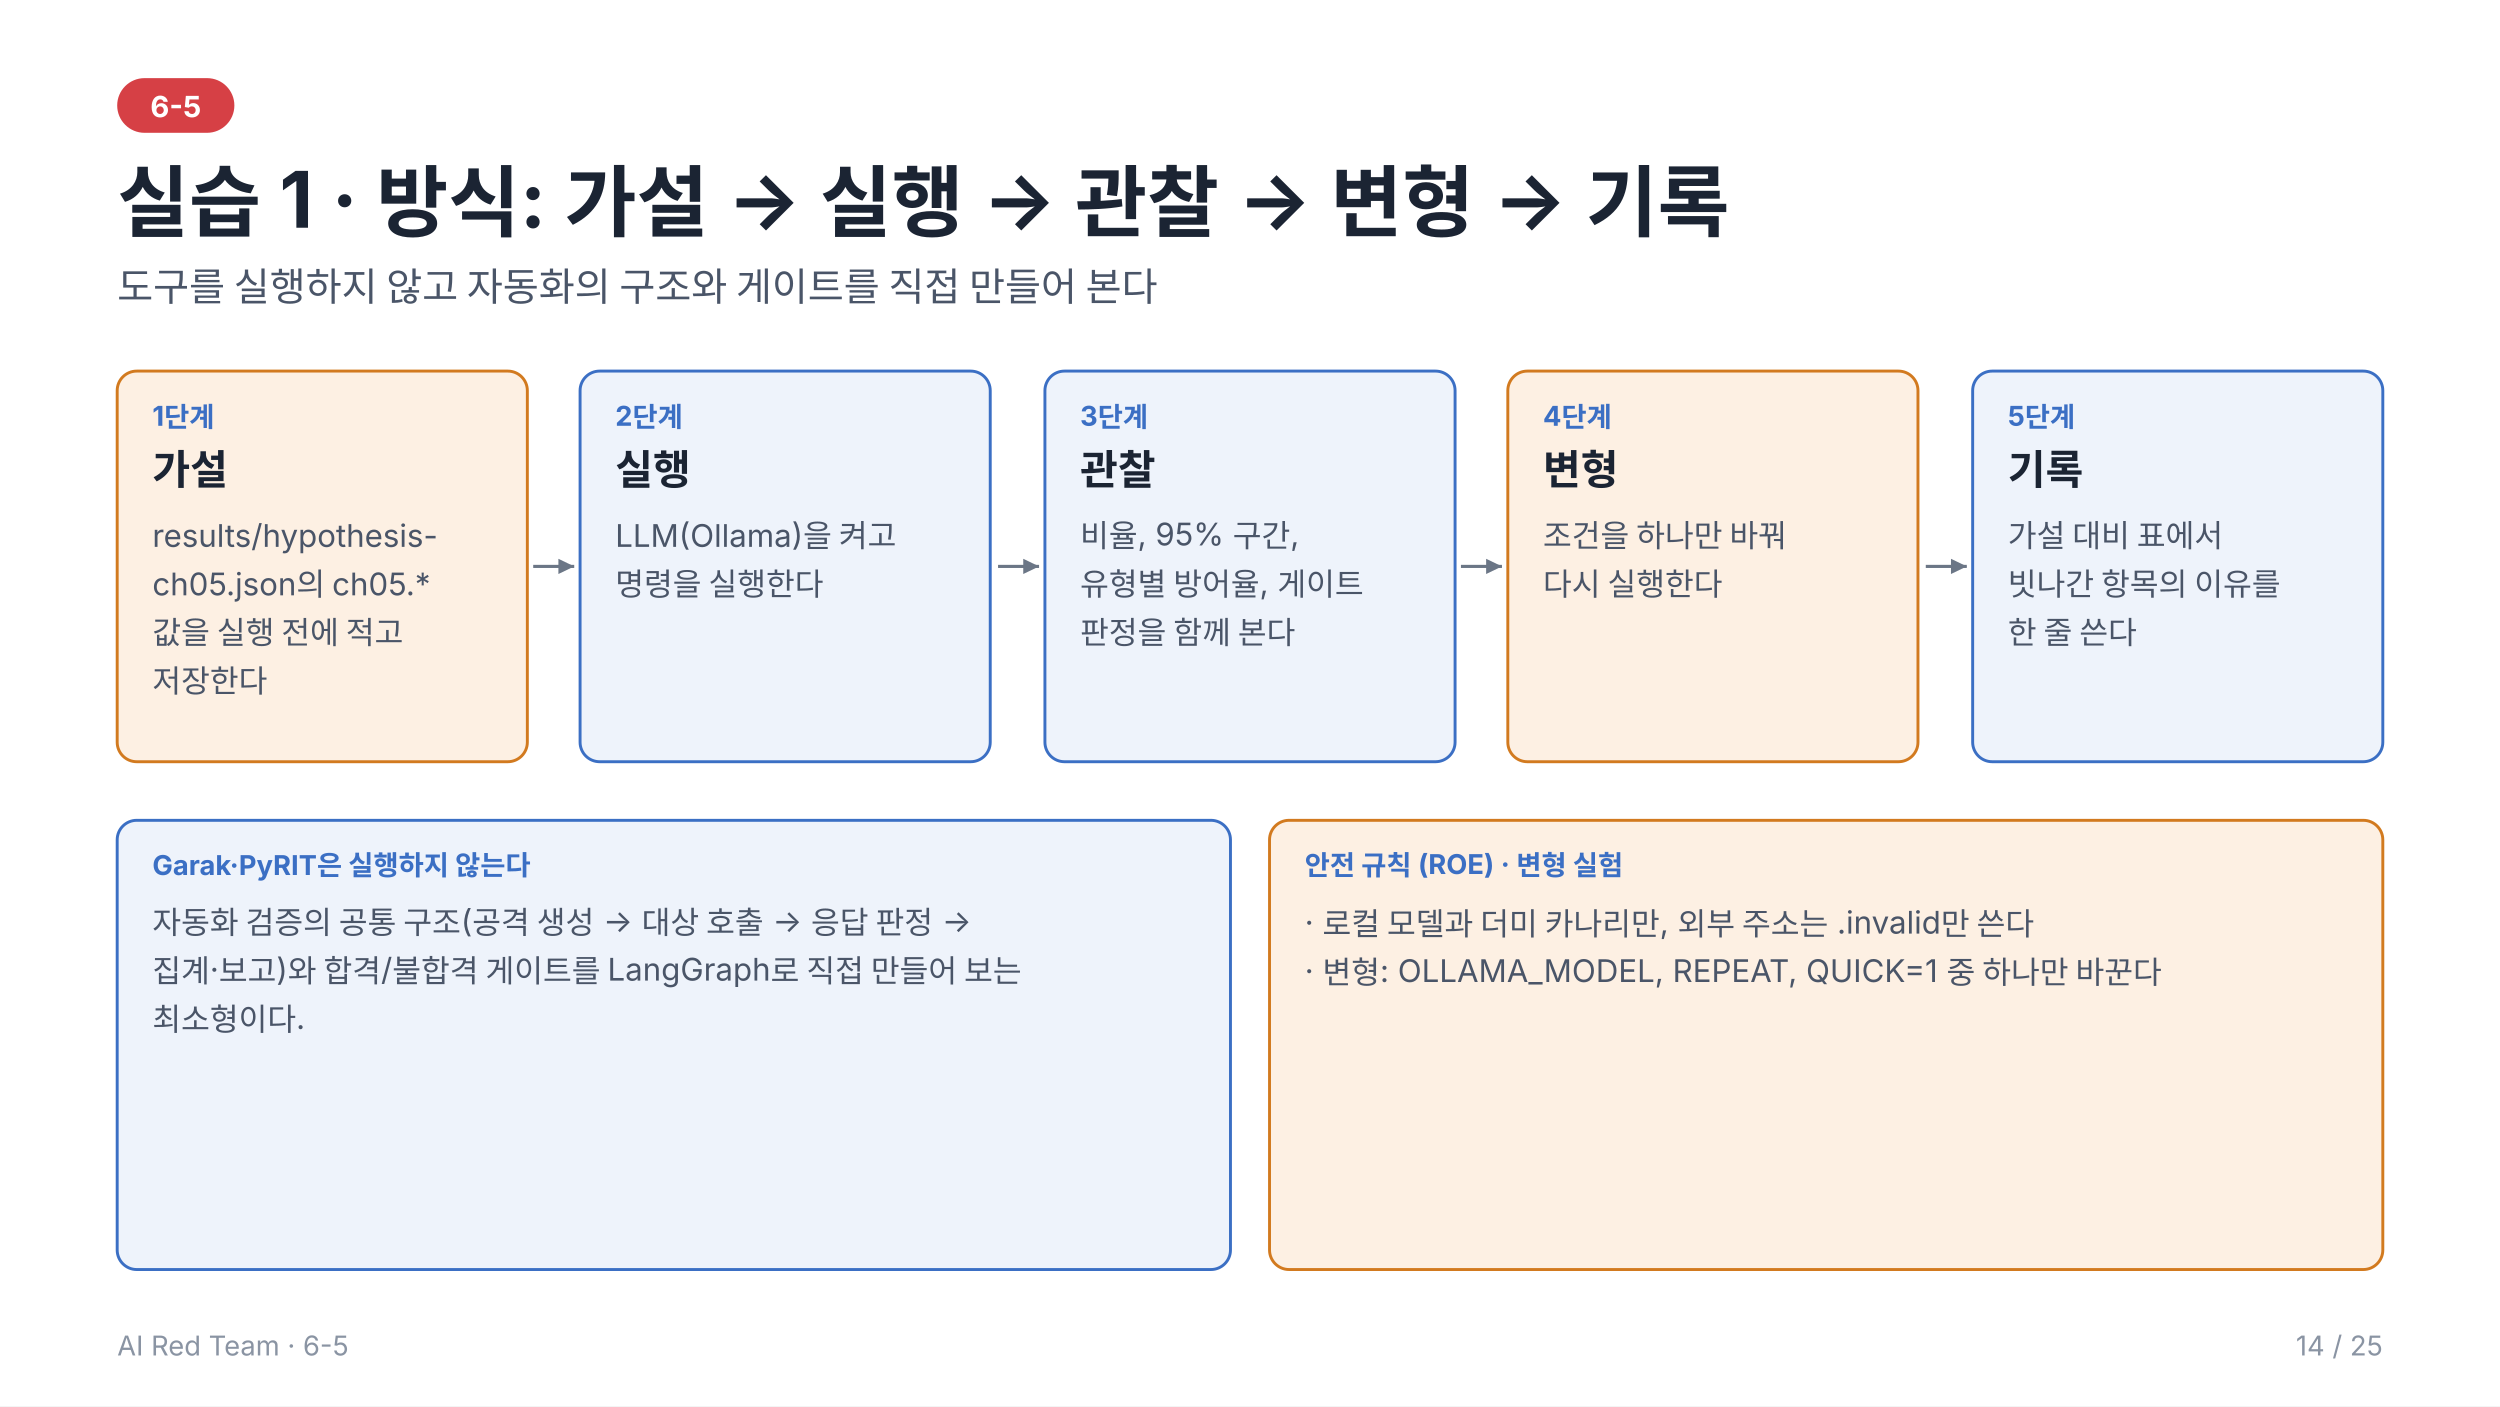
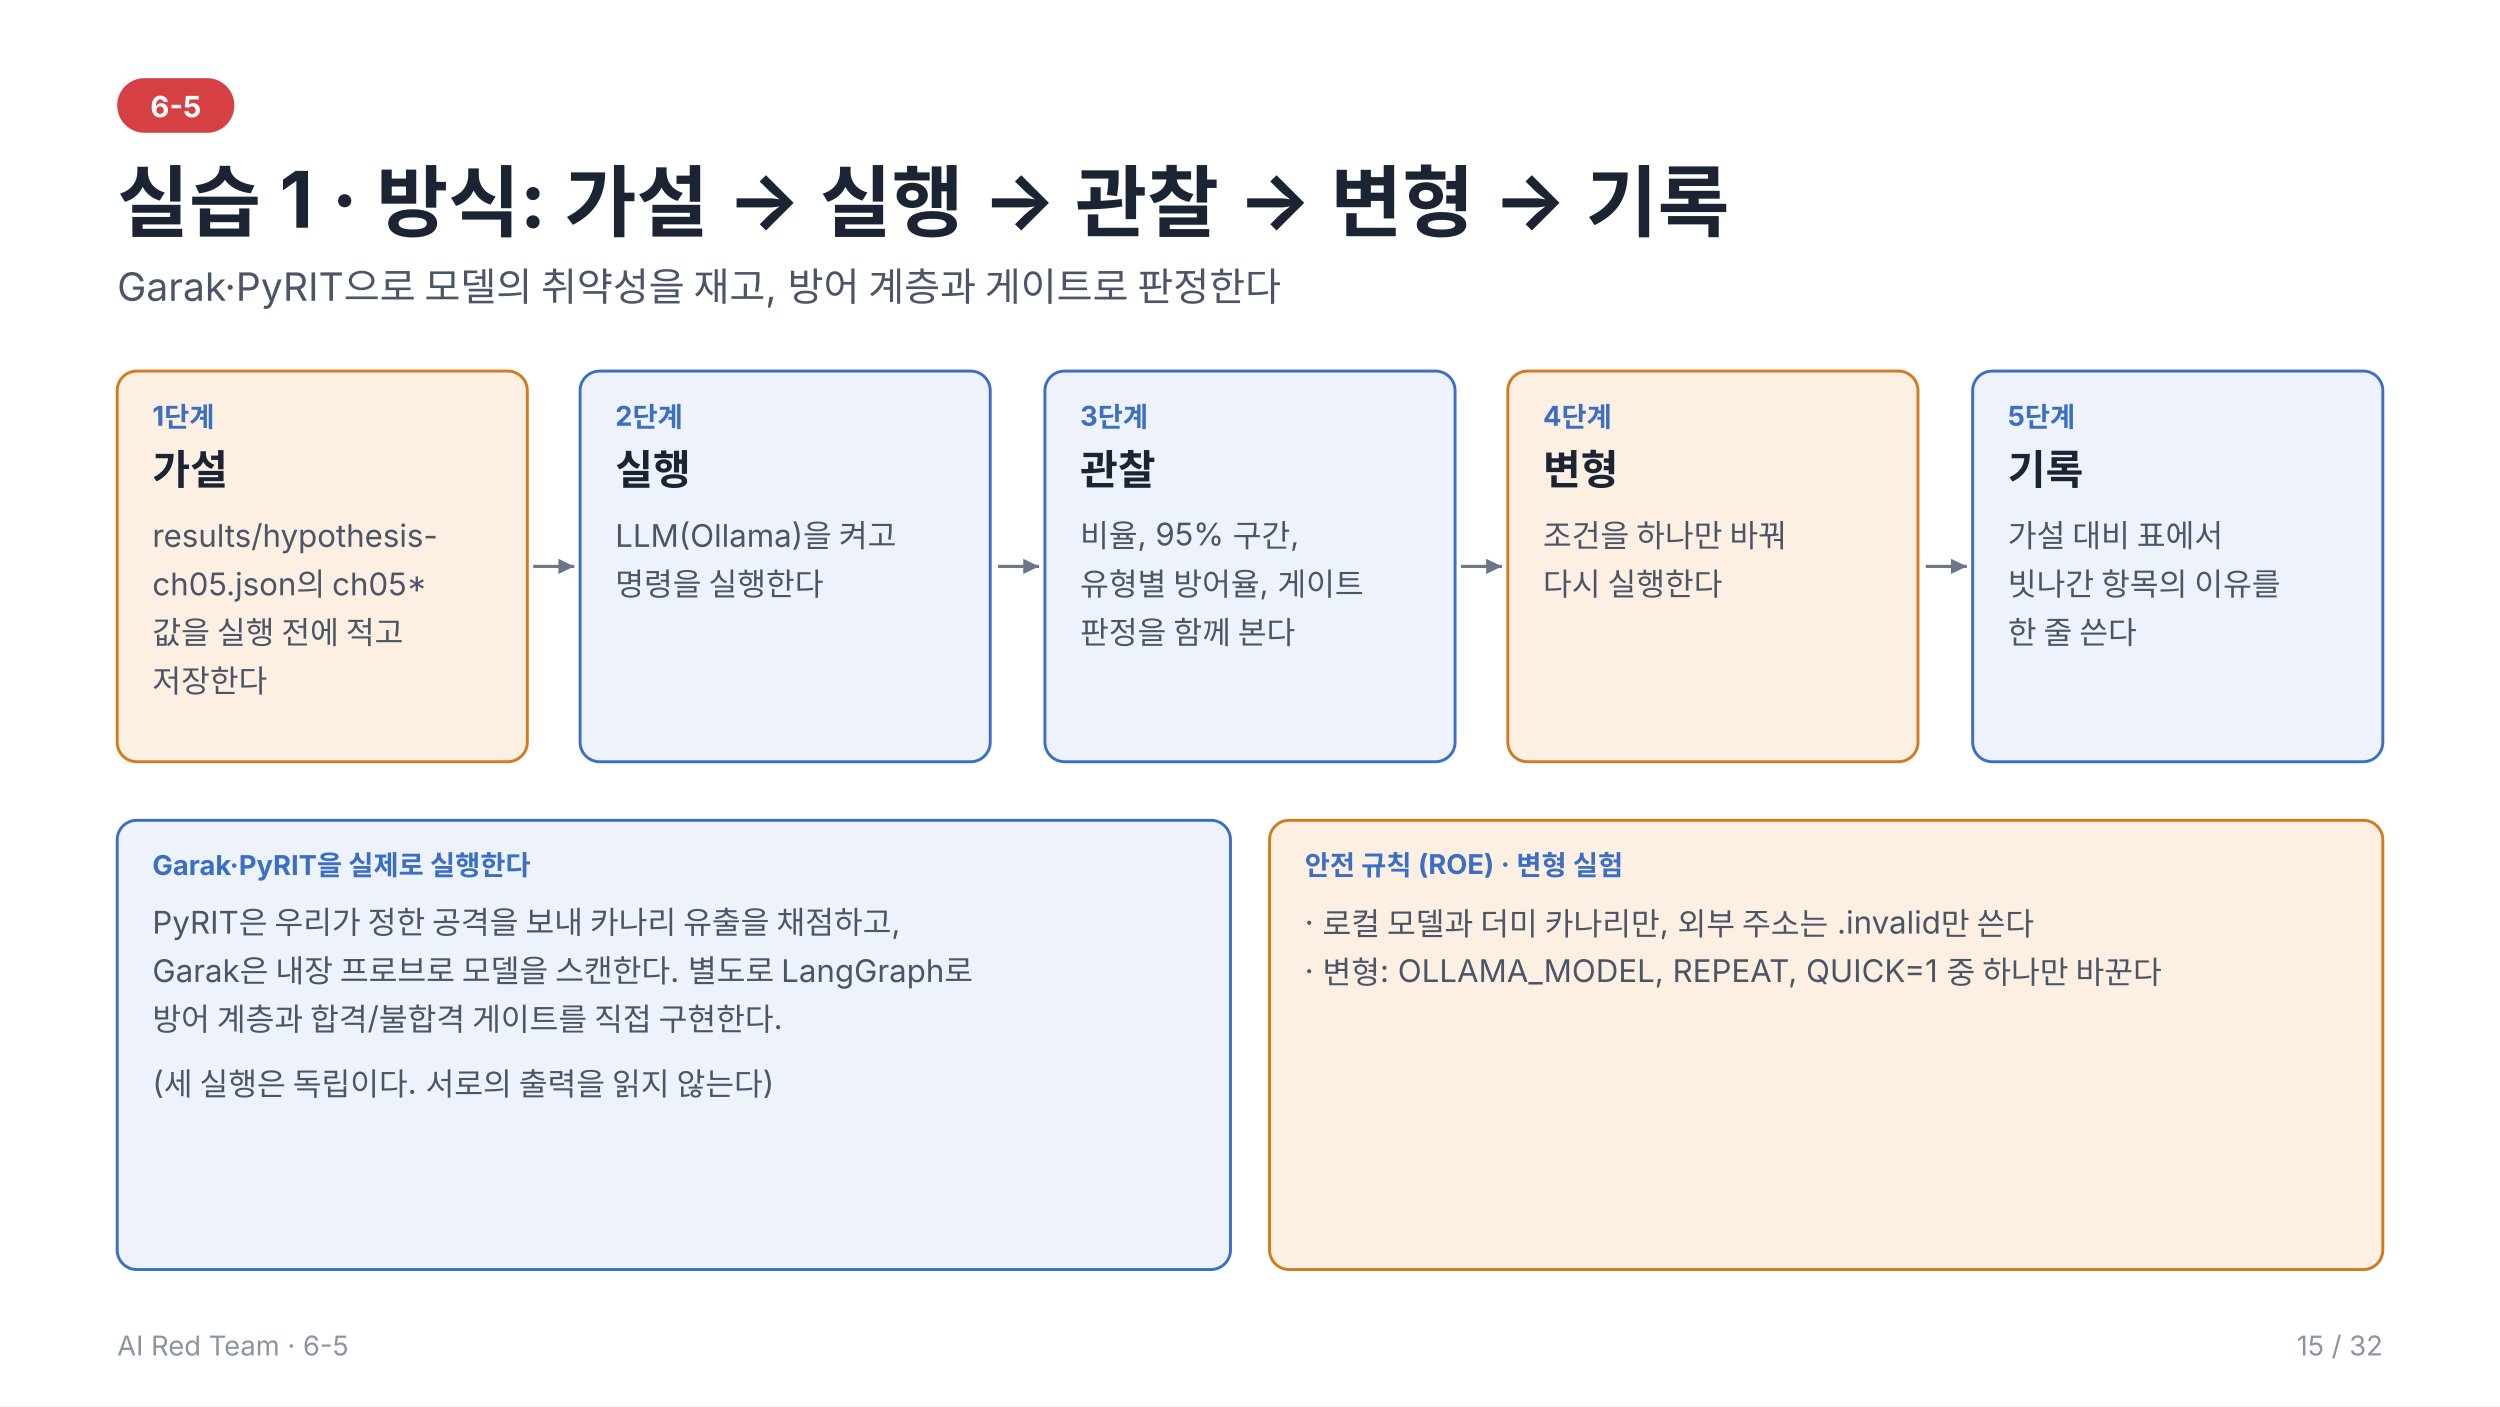
<svg xmlns="http://www.w3.org/2000/svg" viewBox="0 0 1280 720" role="img" aria-labelledby="t d" font-family="-apple-system, 'Apple SD Gothic Neo', 'Noto Sans KR', sans-serif">
  <style>
    .bg { fill: #ffffff; }
    .box { fill: #eef3fb; stroke: #3b6fc4; stroke-width: 1.5; }
    .box.key { fill: #fdf0e3; stroke: #d27a1f; }
    .box.ok { fill: #e9f6ee; stroke: #2f8f5b; }
    .num { fill: #3b6fc4; font-size: 13px; font-weight: 700; }
    .name { fill: #1b2433; font-size: 17px; font-weight: 700; }
    .sub { fill: #4a5568; font-size: 13px; }
    .arrow { stroke: #6b7686; stroke-width: 1.6; fill: none; }
    .head { fill: #6b7686; }
    .loop { stroke: #6b7686; stroke-width: 1.6; fill: none; stroke-dasharray: 5 4; }
    .title { fill: #1b2433; font-size: 18px; font-weight: 700; }
    .note { fill: #4a5568; font-size: 14px; }
    .stitle { fill: #1b2433; font-size: 40px; font-weight: 700; }
    .ssub { fill: #4a5568; font-size: 20px; }
    .chip { fill: #d64045; }
    .chiptxt { fill: #ffffff; font-size: 15px; font-weight: 700; }
    .foot { fill: #8a94a3; font-size: 14px; }
    .c1 { fill: #3b6fc4; fill-opacity: .22; stroke: #3b6fc4; stroke-width: 1.5; }
    .c2 { fill: #d27a1f; fill-opacity: .22; stroke: #d27a1f; stroke-width: 1.5; }
    .c3 { fill: #2f8f5b; fill-opacity: .22; stroke: #2f8f5b; stroke-width: 1.5; }
    @media (prefers-color-scheme: dark) {
      .bg { fill: #14181f; }
      .box { fill: #1c2536; stroke: #7aa5ee; }
      .box.key { fill: #33271a; stroke: #f0a45a; }
      .box.ok { fill: #14291e; stroke: #5fc58b; }
      .num { fill: #7aa5ee; }
      .name, .title, .stitle { fill: #eef1f6; }
      .ssub { fill: #aab3c2; }
      .foot { fill: #8a94a3; }
      .chip { fill: #e5656a; }
      .sub, .note { fill: #aab3c2; }
      .arrow, .loop { stroke: #8f9aab; }
      .head { fill: #8f9aab; }
      .c1 { fill: #7aa5ee; fill-opacity: .25; stroke: #7aa5ee; }
      .c2 { fill: #f0a45a; fill-opacity: .25; stroke: #f0a45a; }
      .c3 { fill: #5fc58b; fill-opacity: .25; stroke: #5fc58b; }
    }

    .body { fill: #1b2433; font-size: 19px; }
    .bsm { fill: #4a5568; font-size: 16px; }
    .cname { fill: #1b2433; font-size: 21px; font-weight: 700; }
    .tag { fill: #3b6fc4; font-size: 14px; font-weight: 700; }
    .red { fill: #d64045; }
    .th { fill: #0f1b2d; }
    .thtxt { fill: #ffffff; font-size: 17px; font-weight: 700; }
    .td1 { fill: #eef3fb; stroke: #dde3ec; stroke-width: 1; }
    .td2 { fill: #ffffff; stroke: #dde3ec; stroke-width: 1; }
    .tdtxt { fill: #1b2433; font-size: 17px; }
    .tdb { fill: #1b2433; font-size: 17px; font-weight: 700; }
    .big { fill: #d64045; font-size: 26px; font-weight: 700; }
    .circ { fill: #d64045; }
    .circt { fill: #ffffff; font-size: 16px; font-weight: 700; }
    .circg { fill: #2f8f5b; }
    @media (prefers-color-scheme: dark) {
      .body, .cname, .tdtxt, .tdb { fill: #eef1f6; }
      .bsm { fill: #aab3c2; }
      .tag { fill: #7aa5ee; }
      .red { fill: #e5656a; }
      .th { fill: #2a3a57; }
      .td1 { fill: #1c2536; stroke: #2a3447; }
      .td2 { fill: #14181f; stroke: #2a3447; }
      .big { fill: #e5656a; }
      .circ { fill: #e5656a; }
      .circg { fill: #5fc58b; }
    }
  
    .mono { fill: #1b2433; font-size: 16px; font-family: ui-monospace, Menlo, Consolas, monospace; font-weight: 600; }
    .cmdbg { fill: #0f1b2d; }
    .cmd { fill: #e8eefb; font-size: 16px; font-family: ui-monospace, Menlo, Consolas, monospace; }
    .warn { fill: #fdf0e3; stroke: #d27a1f; stroke-width: 1.5; }
    .gtxt { fill: #2f8f5b; font-size: 14px; font-weight: 700; }
    .otxt { fill: #d27a1f; font-size: 14px; font-weight: 700; }
    @media (prefers-color-scheme: dark) {
      .mono { fill: #eef1f6; }
      .cmdbg { fill: #0b0f16; }
      .warn { fill: #33271a; stroke: #f0a45a; }
      .gtxt { fill: #5fc58b; }
      .otxt { fill: #f0a45a; }
    }
  </style>
  <rect class="bg" width="1280" height="720" />
  <rect class="chip" x="60" y="40" width="60" height="28" rx="14" />
  <text class="chiptxt" x="90" y="60.0" text-anchor="middle">6-5</text>
  <text class="stitle" x="60" y="118.0" text-anchor="start">실습 1 · 방식: 가설 → 실행 → 관찰 → 변형 → 기록</text>
-   <text class="ssub" x="60" y="154.0" text-anchor="start">도구를 실행하지 않고 자동화의 구조와 게이트를 직접 만들어 본다</text>
+   <text class="ssub" x="60" y="154.0" text-anchor="start">Garak·PyRIT으로 모델의 취약성을 재고, 방어 계층과 게이트로 판정한다</text>
  <rect class="box key" x="60" y="190" width="210" height="200" rx="10" />
  <text class="tag" x="78" y="218.0" text-anchor="start">1단계</text>
  <text class="cname" x="78" y="248.0" text-anchor="start">가설</text>
  <text class="bsm" x="78" y="280.0" text-anchor="start">results/hypothesis-</text>
-   <text class="bsm" x="78" y="304.8" text-anchor="start">ch05.json의 ch05.*</text>
+   <text class="bsm" x="78" y="304.8" text-anchor="start">ch05.json의 ch05*</text>
  <text class="bsm" x="78" y="329.6" text-anchor="start">값을 실행 전에 적고</text>
  <text class="bsm" x="78" y="354.4" text-anchor="start">저장한다</text>
  <line class="arrow" x1="273" y1="290.0" x2="294" y2="290.0" />
  <polygon class="head" points="294,290.0 285.9,293.9 285.9,286.1" />
  <rect class="box" x="297" y="190" width="210" height="200" rx="10" />
  <text class="tag" x="315" y="218.0" text-anchor="start">2단계</text>
  <text class="cname" x="315" y="248.0" text-anchor="start">실행</text>
  <text class="bsm" x="315" y="280.0" text-anchor="start">LLM(Ollama)을 켜고</text>
  <text class="bsm" x="315" y="304.8" text-anchor="start">명령을 실행한다</text>
  <line class="arrow" x1="511" y1="290.0" x2="532" y2="290.0" />
  <polygon class="head" points="532,290.0 523.9,293.9 523.9,286.1" />
  <rect class="box" x="535" y="190" width="210" height="200" rx="10" />
  <text class="tag" x="553" y="218.0" text-anchor="start">3단계</text>
  <text class="cname" x="553" y="248.0" text-anchor="start">관찰</text>
  <text class="bsm" x="553" y="280.0" text-anchor="start">비율, 95% 구간,</text>
  <text class="bsm" x="553" y="304.8" text-anchor="start">유형별 방어율, 게이트</text>
  <text class="bsm" x="553" y="329.6" text-anchor="start">판정을 함께 본다</text>
  <line class="arrow" x1="748" y1="290.0" x2="769" y2="290.0" />
  <polygon class="head" points="769,290.0 760.9,293.9 760.9,286.1" />
  <rect class="box key" x="772" y="190" width="210" height="200" rx="10" />
  <text class="tag" x="790" y="218.0" text-anchor="start">4단계</text>
  <text class="cname" x="790" y="248.0" text-anchor="start">변형</text>
  <text class="bsm" x="790" y="280.0" text-anchor="start">조건을 하나만 바꿔</text>
  <text class="bsm" x="790" y="304.8" text-anchor="start">다시 실행한다</text>
  <line class="arrow" x1="986" y1="290.0" x2="1007" y2="290.0" />
  <polygon class="head" points="1007,290.0 998.9,293.9 998.9,286.1" />
  <rect class="box" x="1010" y="190" width="210" height="200" rx="10" />
  <text class="tag" x="1028" y="218.0" text-anchor="start">5단계</text>
  <text class="cname" x="1028" y="248.0" text-anchor="start">기록</text>
  <text class="bsm" x="1028" y="280.0" text-anchor="start">가설 대비 표에서</text>
  <text class="bsm" x="1028" y="304.8" text-anchor="start">빗나간 항목의 이유를</text>
  <text class="bsm" x="1028" y="329.6" text-anchor="start">한 줄 쓴다</text>
  <rect class="box" x="60" y="420" width="570" height="230" rx="10" />
-   <text class="tag" x="78" y="448.0" text-anchor="start">Garak·PyRIT은 실행하지 않는다</text>
-   <text class="bsm" x="78" y="478.0" text-anchor="start">자동화 검증의 공통 구조(공격 생성 → 대상 호출 → 응답 판정 →</text>
-   <text class="bsm" x="78" y="502.8" text-anchor="start">집계·보고)와 합격/불합격 게이트를 LangGraph로 직접 만들어 보는</text>
-   <text class="bsm" x="78" y="527.6" text-anchor="start">최소형이다.</text>
+   <text class="tag" x="78" y="448.0" text-anchor="start">Garak·PyRIT을 실제로 실행한다</text>
+   <text class="bsm" x="78" y="478.0" text-anchor="start">PyRIT은 우리가 정한 공격을 보내 카나리 유출을 채점하고,</text>
+   <text class="bsm" x="78" y="502.8" text-anchor="start">Garak은 내장 프로브로 모델을 스캔한다. 별도로 LangGraph로</text>
+   <text class="bsm" x="78" y="527.6" text-anchor="start">방어 계층과 합격/불합격 게이트를 직접 구현한다.</text>
+   <text class="bsm" x="78" y="560.0" text-anchor="start">(세 실행은 독립이다. 서로의 출력을 읽지 않는다)</text>
  <rect class="box key" x="650" y="420" width="570" height="230" rx="10" />
  <text class="tag" x="668" y="448.0" text-anchor="start">안전 규칙 (ROE) · 변형 실험</text>
  <text class="bsm" x="668" y="478.0" text-anchor="start">· 로컬 모델과 더미 카나리만, 외부 주소는 .invalid만 쓴다</text>
  <text class="bsm" x="668" y="502.8" text-anchor="start">· 변형: OLLAMA_MODEL, REPEAT, QUICK=1 중 하나만 바꾼다</text>
  <text class="foot" x="60" y="694.0" text-anchor="start">AI Red Team · 6-5</text>
-   <text class="foot" x="1220" y="694.0" text-anchor="end">14 / 25</text>
+   <text class="foot" x="1220" y="694.0" text-anchor="end">15 / 32</text>
</svg>
